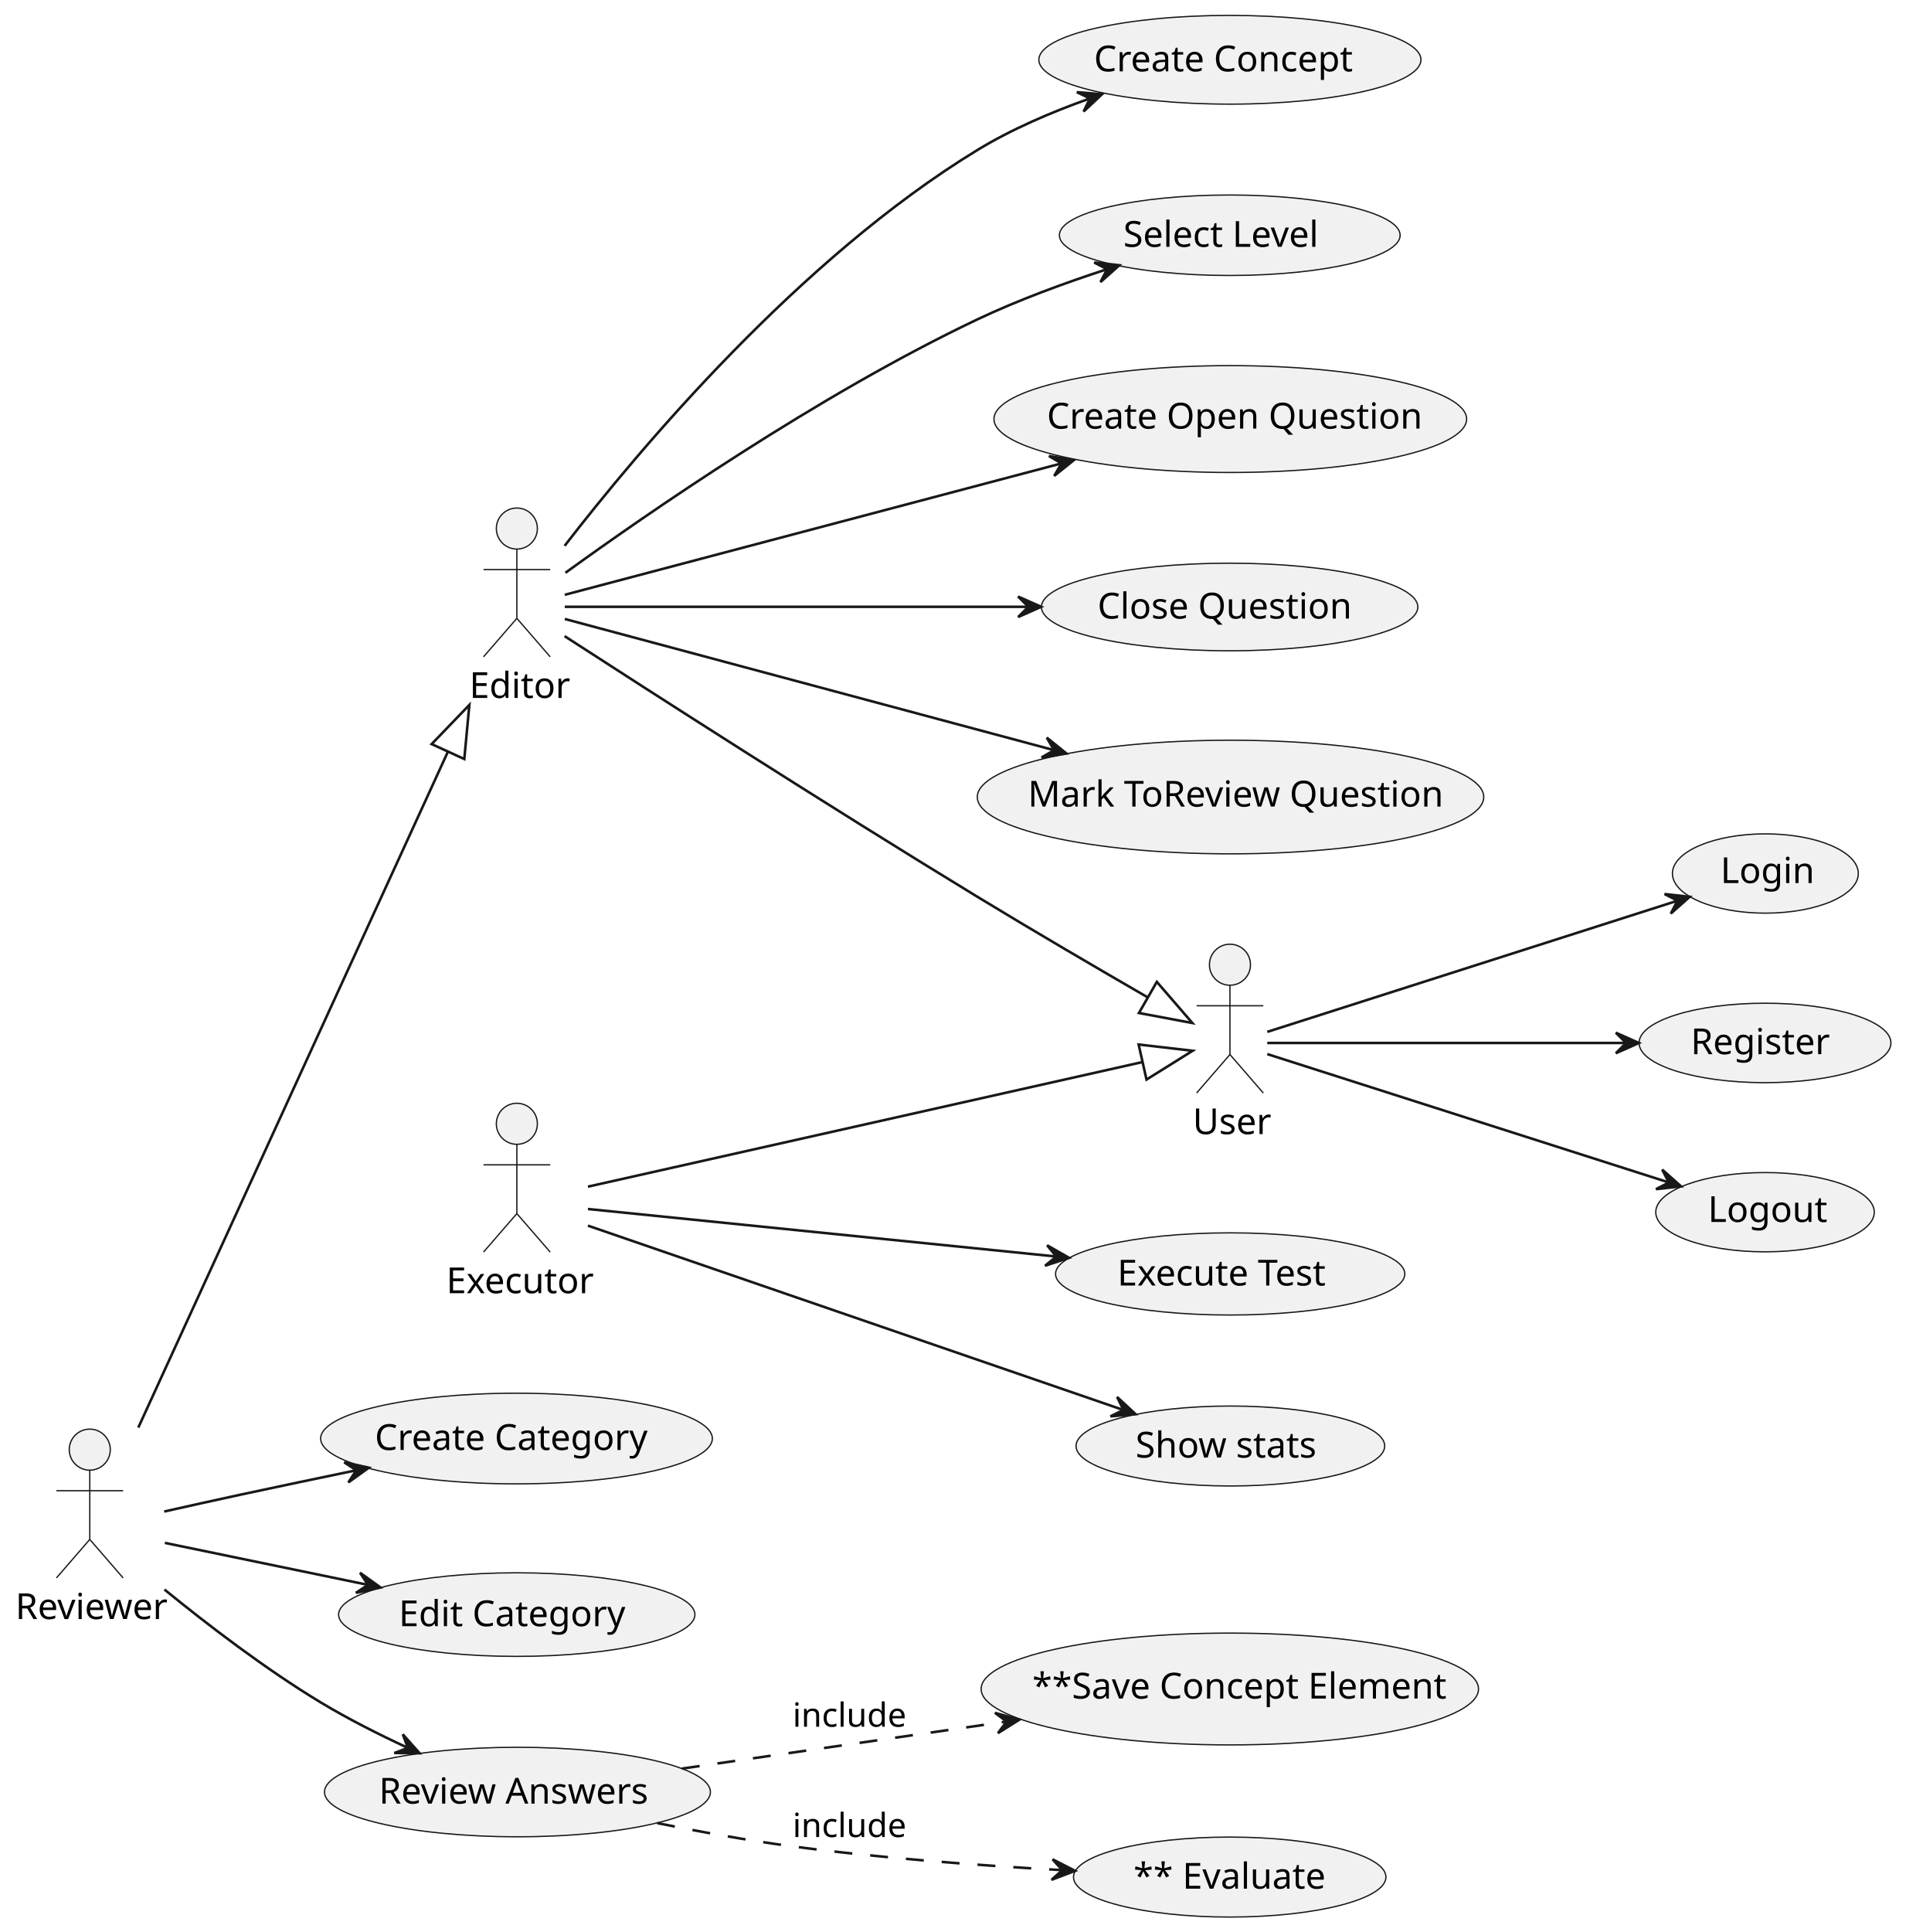
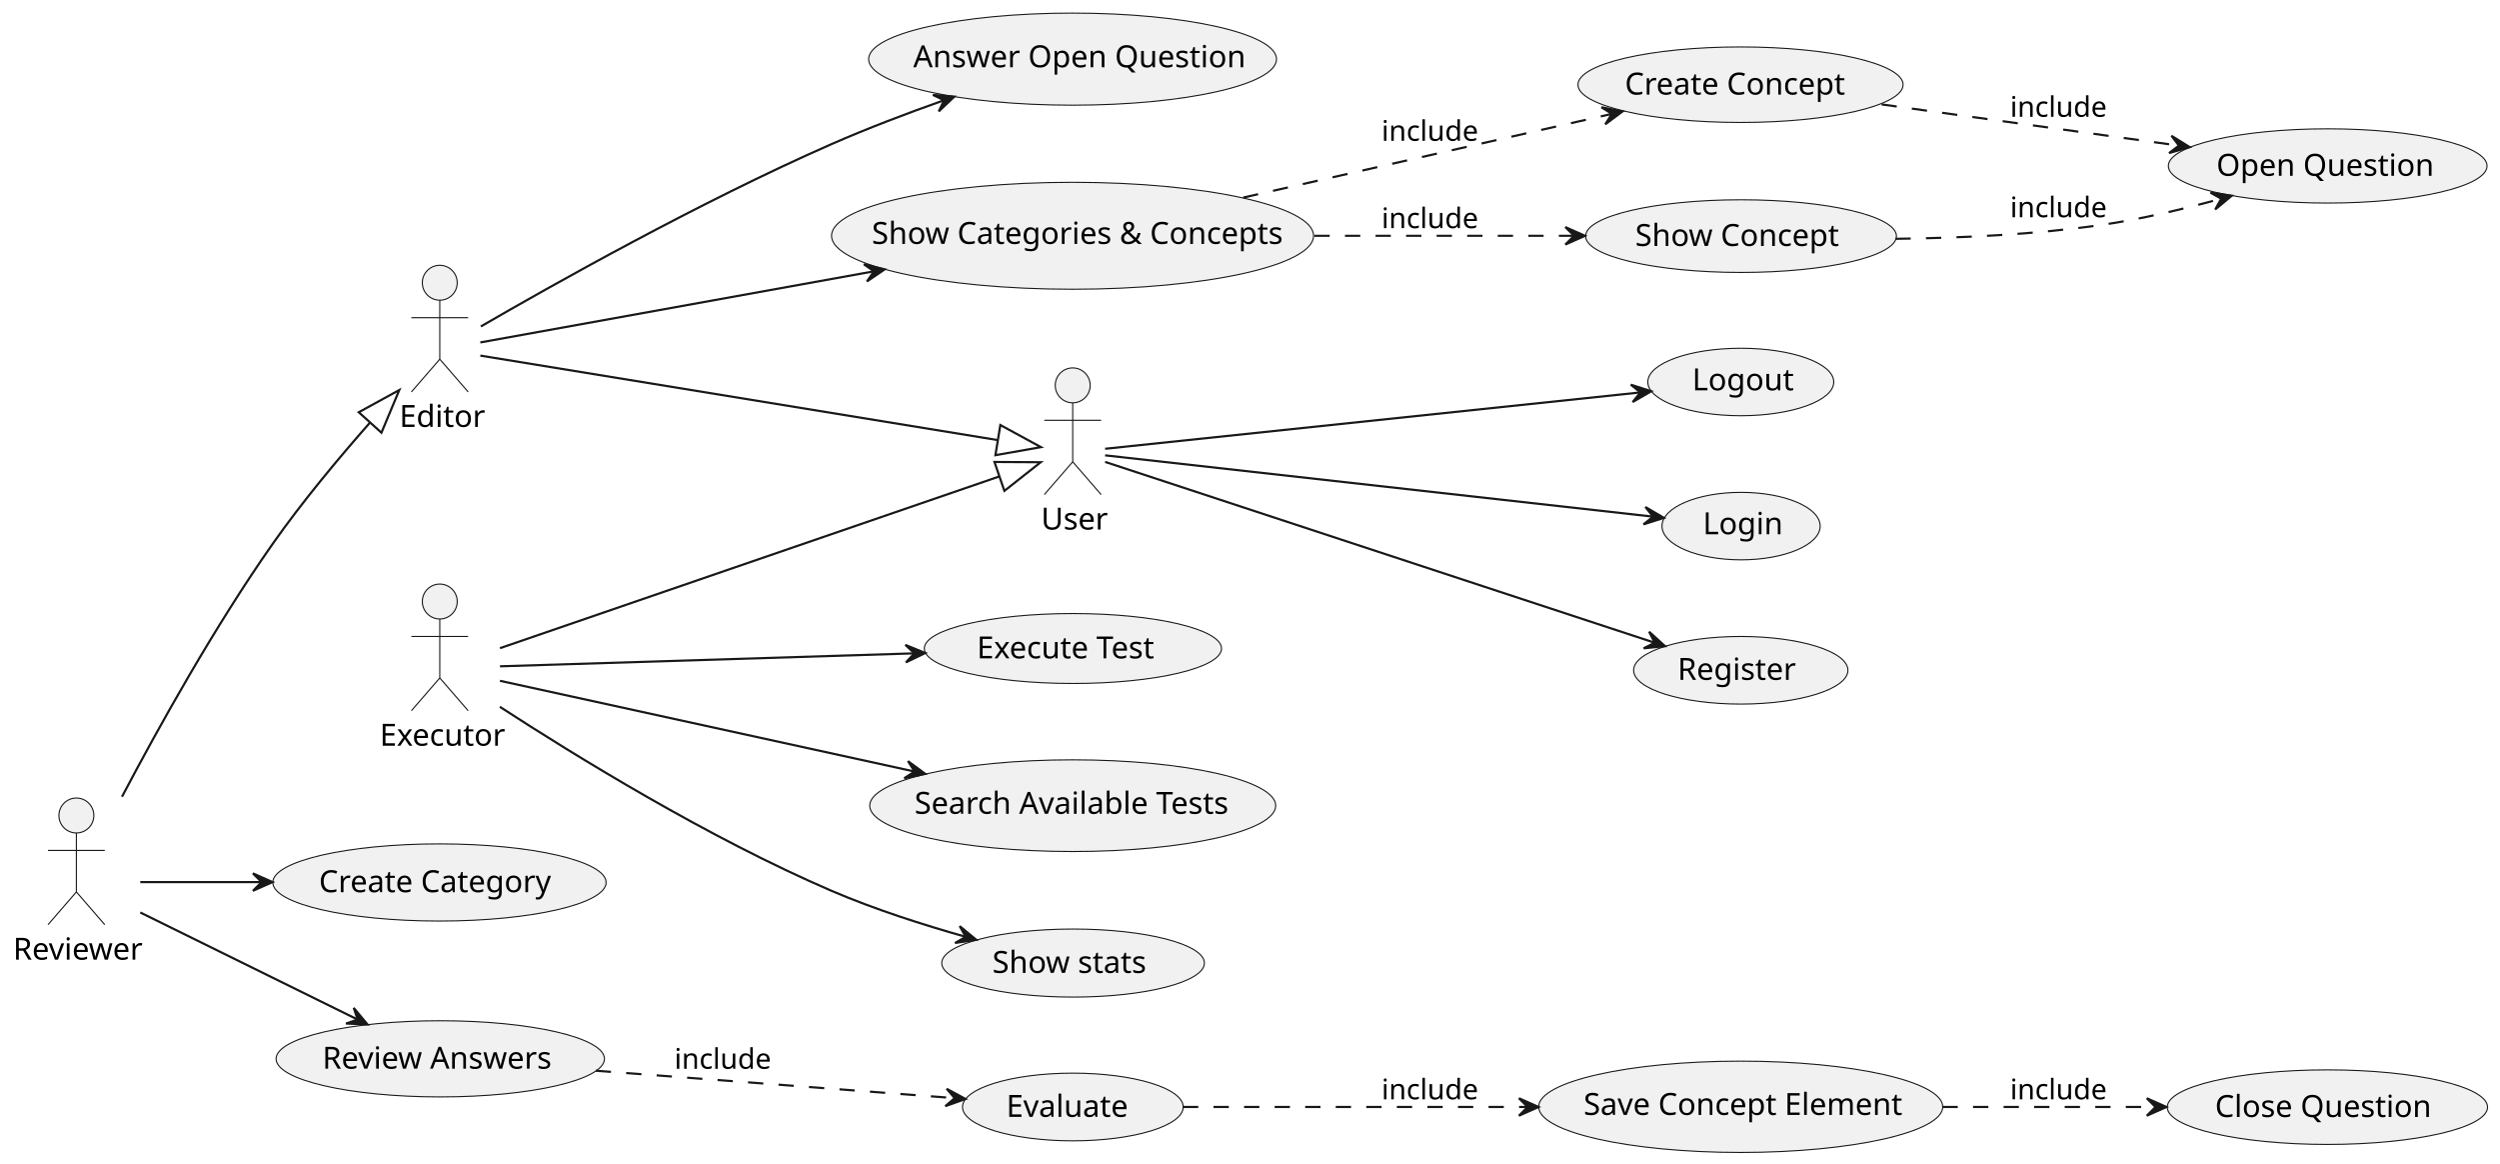
- <svg xmlns="http://www.w3.org/2000/svg" contentStyleType="text/css" height="753px" preserveAspectRatio="none" style="width:743px;height:753px;background:#FFFFFF;" version="1.1" viewBox="0 0 743 753" width="743px" zoomAndPan="magnify">
+ <svg xmlns="http://www.w3.org/2000/svg" contentStyleType="text/css" height="533px" preserveAspectRatio="none" style="width:1145px;height:533px;background:#FFFFFF;" version="1.1" viewBox="0 0 1145 533" width="1145px" zoomAndPan="magnify">
  <defs />
  <g>
    <g id="elem_User">
-       <ellipse cx="479.5" cy="376" fill="#F1F1F1" rx="8" ry="8" style="stroke:#181818;stroke-width:0.5;" />
-       <path d="M479.5,384 L479.5,411 M466.5,392 L492.5,392 M479.5,411 L466.5,426 M479.5,411 L492.5,426 " fill="none" style="stroke:#181818;stroke-width:0.5;" />
-       <text fill="#000000" font-family="sans-serif" font-size="14" lengthAdjust="spacing" textLength="29" x="465" y="442.033">User</text>
+       <ellipse cx="491.5" cy="176.5" fill="#F1F1F1" rx="8" ry="8" style="stroke:#181818;stroke-width:0.5;" />
+       <path d="M491.5,184.5 L491.5,211.5 M478.5,192.5 L504.5,192.5 M491.5,211.5 L478.5,226.5 M491.5,211.5 L504.5,226.5 " fill="none" style="stroke:#181818;stroke-width:0.5;" />
+       <text fill="#000000" font-family="sans-serif" font-size="14" lengthAdjust="spacing" textLength="29" x="477" y="242.533">User</text>
    </g>
    <g id="elem_Editor">
-       <ellipse cx="201.5" cy="206" fill="#F1F1F1" rx="8" ry="8" style="stroke:#181818;stroke-width:0.5;" />
-       <path d="M201.5,214 L201.5,241 M188.5,222 L214.5,222 M201.5,241 L188.5,256 M201.5,241 L214.5,256 " fill="none" style="stroke:#181818;stroke-width:0.5;" />
-       <text fill="#000000" font-family="sans-serif" font-size="14" lengthAdjust="spacing" textLength="37" x="183" y="272.033">Editor</text>
+       <ellipse cx="201.5" cy="129.5" fill="#F1F1F1" rx="8" ry="8" style="stroke:#181818;stroke-width:0.5;" />
+       <path d="M201.5,137.5 L201.5,164.5 M188.5,145.5 L214.5,145.5 M201.5,164.5 L188.5,179.5 M201.5,164.5 L214.5,179.5 " fill="none" style="stroke:#181818;stroke-width:0.5;" />
+       <text fill="#000000" font-family="sans-serif" font-size="14" lengthAdjust="spacing" textLength="37" x="183" y="195.533">Editor</text>
    </g>
    <g id="elem_Reviewer">
-       <ellipse cx="35" cy="565" fill="#F1F1F1" rx="8" ry="8" style="stroke:#181818;stroke-width:0.5;" />
-       <path d="M35,573 L35,600 M22,581 L48,581 M35,600 L22,615 M35,600 L48,615 " fill="none" style="stroke:#181818;stroke-width:0.5;" />
-       <text fill="#000000" font-family="sans-serif" font-size="14" lengthAdjust="spacing" textLength="58" x="6" y="631.033">Reviewer</text>
+       <ellipse cx="35" cy="373.5" fill="#F1F1F1" rx="8" ry="8" style="stroke:#181818;stroke-width:0.5;" />
+       <path d="M35,381.5 L35,408.5 M22,389.5 L48,389.5 M35,408.5 L22,423.5 M35,408.5 L48,423.5 " fill="none" style="stroke:#181818;stroke-width:0.5;" />
+       <text fill="#000000" font-family="sans-serif" font-size="14" lengthAdjust="spacing" textLength="58" x="6" y="439.533">Reviewer</text>
    </g>
    <g id="elem_login">
-       <ellipse cx="688.234" cy="340.452" fill="#F1F1F1" rx="36.234" ry="15.452" style="stroke:#181818;stroke-width:0.5;" />
-       <text fill="#000000" font-family="sans-serif" font-size="14" lengthAdjust="spacing" textLength="35" x="670.734" y="344.18">Login</text>
+       <ellipse cx="797.734" cy="240.952" fill="#F1F1F1" rx="36.234" ry="15.452" style="stroke:#181818;stroke-width:0.5;" />
+       <text fill="#000000" font-family="sans-serif" font-size="14" lengthAdjust="spacing" textLength="35" x="780.234" y="244.68">Login</text>
    </g>
    <g id="elem_register">
-       <ellipse cx="688.093" cy="406.487" fill="#F1F1F1" rx="49.093" ry="15.487" style="stroke:#181818;stroke-width:0.5;" />
-       <text fill="#000000" font-family="sans-serif" font-size="14" lengthAdjust="spacing" textLength="53" x="659.138" y="410.881">Register</text>
+       <ellipse cx="797.593" cy="306.987" fill="#F1F1F1" rx="49.093" ry="15.487" style="stroke:#181818;stroke-width:0.5;" />
+       <text fill="#000000" font-family="sans-serif" font-size="14" lengthAdjust="spacing" textLength="53" x="768.638" y="311.381">Register</text>
    </g>
    <g id="elem_logout">
-       <ellipse cx="688.1" cy="472.452" fill="#F1F1F1" rx="42.6" ry="15.452" style="stroke:#181818;stroke-width:0.5;" />
-       <text fill="#000000" font-family="sans-serif" font-size="14" lengthAdjust="spacing" textLength="44" x="665.836" y="476.264">Logout</text>
+       <ellipse cx="797.6" cy="174.952" fill="#F1F1F1" rx="42.6" ry="15.452" style="stroke:#181818;stroke-width:0.5;" />
+       <text fill="#000000" font-family="sans-serif" font-size="14" lengthAdjust="spacing" textLength="44" x="775.336" y="178.764">Logout</text>
+     </g>
+     <g id="elem_showCat">
+       <ellipse cx="491.434" cy="107.987" fill="#F1F1F1" rx="110.434" ry="24.487" style="stroke:#181818;stroke-width:0.5;" />
+       <text fill="#000000" font-family="sans-serif" font-size="14" lengthAdjust="spacing" textLength="184" x="399.434" y="111.715">Show Categories &amp; Concepts</text>
+     </g>
+     <g id="elem_showCon">
+       <ellipse cx="797.711" cy="108.142" fill="#F1F1F1" rx="71.211" ry="16.642" style="stroke:#181818;stroke-width:0.5;" />
+       <text fill="#000000" font-family="sans-serif" font-size="14" lengthAdjust="spacing" textLength="91" x="749.211" y="112.659">Show Concept</text>
    </g>
    <g id="elem_createConcept">
-       <ellipse cx="479.481" cy="23.296" fill="#F1F1F1" rx="74.481" ry="17.296" style="stroke:#181818;stroke-width:0.5;" />
-       <text fill="#000000" font-family="sans-serif" font-size="14" lengthAdjust="spacing" textLength="100" x="426.481" y="27.813">Create Concept</text>
-     </g>
-     <g id="elem_selectLevel">
-       <ellipse cx="479.425" cy="91.685" fill="#F1F1F1" rx="66.425" ry="15.685" style="stroke:#181818;stroke-width:0.5;" />
-       <text fill="#000000" font-family="sans-serif" font-size="14" lengthAdjust="spacing" textLength="77" x="437.925" y="96.202">Select Level</text>
+       <ellipse cx="797.481" cy="38.796" fill="#F1F1F1" rx="74.481" ry="17.296" style="stroke:#181818;stroke-width:0.5;" />
+       <text fill="#000000" font-family="sans-serif" font-size="14" lengthAdjust="spacing" textLength="100" x="744.481" y="43.313">Create Concept</text>
    </g>
    <g id="elem_createQ">
-       <ellipse cx="479.631" cy="163.326" fill="#F1F1F1" rx="92.131" ry="20.826" style="stroke:#181818;stroke-width:0.5;" />
-       <text fill="#000000" font-family="sans-serif" font-size="14" lengthAdjust="spacing" textLength="143" x="408.131" y="167.055">Create Open Question</text>
+       <ellipse cx="1066.511" cy="76.002" fill="#F1F1F1" rx="73.011" ry="17.002" style="stroke:#181818;stroke-width:0.5;" />
+       <text fill="#000000" font-family="sans-serif" font-size="14" lengthAdjust="spacing" textLength="96" x="1015.511" y="80.519">Open Question</text>
    </g>
-     <g id="elem_deleteQ">
-       <ellipse cx="479.376" cy="236.575" fill="#F1F1F1" rx="73.376" ry="17.075" style="stroke:#181818;stroke-width:0.5;" />
-       <text fill="#000000" font-family="sans-serif" font-size="14" lengthAdjust="spacing" textLength="97" x="427.876" y="241.092">Close Question</text>
+     <g id="elem_closeQ">
+       <ellipse cx="1066.376" cy="507.075" fill="#F1F1F1" rx="73.376" ry="17.075" style="stroke:#181818;stroke-width:0.5;" />
+       <text fill="#000000" font-family="sans-serif" font-size="14" lengthAdjust="spacing" textLength="97" x="1014.876" y="511.592">Close Question</text>
+     </g>
+     <g id="elem_searchT">
+       <ellipse cx="491.502" cy="369" fill="#F1F1F1" rx="93.002" ry="21" style="stroke:#181818;stroke-width:0.5;" />
+       <text fill="#000000" font-family="sans-serif" font-size="14" lengthAdjust="spacing" textLength="145" x="419.002" y="372.729">Search Available Tests</text>
    </g>
    <g id="elem_stats">
-       <ellipse cx="479.668" cy="563.584" fill="#F1F1F1" rx="60.169" ry="15.584" style="stroke:#181818;stroke-width:0.5;" />
-       <text fill="#000000" font-family="sans-serif" font-size="14" lengthAdjust="spacing" textLength="68" x="442.668" y="568.1">Show stats</text>
+       <ellipse cx="491.668" cy="441.084" fill="#F1F1F1" rx="60.169" ry="15.584" style="stroke:#181818;stroke-width:0.5;" />
+       <text fill="#000000" font-family="sans-serif" font-size="14" lengthAdjust="spacing" textLength="68" x="454.668" y="445.6">Show stats</text>
    </g>
    <g id="elem_execT">
-       <ellipse cx="479.589" cy="496.518" fill="#F1F1F1" rx="68.089" ry="16.018" style="stroke:#181818;stroke-width:0.5;" />
-       <text fill="#000000" font-family="sans-serif" font-size="14" lengthAdjust="spacing" textLength="82" x="435.589" y="501.034">Execute Test</text>
+       <ellipse cx="491.589" cy="297.018" fill="#F1F1F1" rx="68.089" ry="16.018" style="stroke:#181818;stroke-width:0.5;" />
+       <text fill="#000000" font-family="sans-serif" font-size="14" lengthAdjust="spacing" textLength="82" x="447.589" y="301.534">Execute Test</text>
    </g>
    <g id="elem_createCat">
-       <ellipse cx="201.355" cy="560.671" fill="#F1F1F1" rx="76.355" ry="17.671" style="stroke:#181818;stroke-width:0.5;" />
-       <text fill="#000000" font-family="sans-serif" font-size="14" lengthAdjust="spacing" textLength="105" x="146.123" y="565.125">Create Category</text>
+       <ellipse cx="201.355" cy="404.171" fill="#F1F1F1" rx="76.355" ry="17.671" style="stroke:#181818;stroke-width:0.5;" />
+       <text fill="#000000" font-family="sans-serif" font-size="14" lengthAdjust="spacing" textLength="105" x="146.123" y="408.625">Create Category</text>
    </g>
-     <g id="elem_editC">
-       <ellipse cx="201.457" cy="629.291" fill="#F1F1F1" rx="69.457" ry="16.291" style="stroke:#181818;stroke-width:0.5;" />
-       <text fill="#000000" font-family="sans-serif" font-size="14" lengthAdjust="spacing" textLength="86" x="155.457" y="633.808">Edit Category</text>
+     <g id="elem_answerQ">
+       <ellipse cx="491.438" cy="27.088" fill="#F1F1F1" rx="93.438" ry="21.088" style="stroke:#181818;stroke-width:0.5;" />
+       <text fill="#000000" font-family="sans-serif" font-size="14" lengthAdjust="spacing" textLength="146" x="418.438" y="30.816">Answer Open Question</text>
    </g>
-     <g id="elem_markQ">
-       <ellipse cx="479.724" cy="310.645" fill="#F1F1F1" rx="98.724" ry="22.145" style="stroke:#181818;stroke-width:0.5;" />
-       <text fill="#000000" font-family="sans-serif" font-size="14" lengthAdjust="spacing" textLength="158" x="400.724" y="314.373">Mark ToReview Question</text>
-     </g>
-     <g id="elem_rejectA">
-       <ellipse cx="479.407" cy="731.589" fill="#F1F1F1" rx="60.907" ry="15.589" style="stroke:#181818;stroke-width:0.5;" />
-       <text fill="#000000" font-family="sans-serif" font-size="14" lengthAdjust="spacing" textLength="69" x="441.907" y="736.106">** Evaluate</text>
+     <g id="elem_eval">
+       <ellipse cx="491.565" cy="507.001" fill="#F1F1F1" rx="50.565" ry="15.501" style="stroke:#181818;stroke-width:0.5;" />
+       <text fill="#000000" font-family="sans-serif" font-size="14" lengthAdjust="spacing" textLength="55" x="461.074" y="511.516">Evaluate</text>
    </g>
    <g id="elem_reviewQ">
-       <ellipse cx="201.726" cy="698.445" fill="#F1F1F1" rx="75.226" ry="17.445" style="stroke:#181818;stroke-width:0.5;" />
-       <text fill="#000000" font-family="sans-serif" font-size="14" lengthAdjust="spacing" textLength="102" x="147.726" y="702.962">Review Answers</text>
+       <ellipse cx="201.726" cy="484.945" fill="#F1F1F1" rx="75.226" ry="17.445" style="stroke:#181818;stroke-width:0.5;" />
+       <text fill="#000000" font-family="sans-serif" font-size="14" lengthAdjust="spacing" textLength="102" x="147.726" y="489.462">Review Answers</text>
    </g>
-     <g id="elem_publishQ">
-       <ellipse cx="479.452" cy="658.29" fill="#F1F1F1" rx="96.953" ry="21.791" style="stroke:#181818;stroke-width:0.5;" />
-       <text fill="#000000" font-family="sans-serif" font-size="14" lengthAdjust="spacing" textLength="154" x="402.452" y="662.019">**Save Concept Element</text>
+     <g id="elem_saveToC">
+       <ellipse cx="797.566" cy="506.913" fill="#F1F1F1" rx="92.566" ry="20.913" style="stroke:#181818;stroke-width:0.5;" />
+       <text fill="#000000" font-family="sans-serif" font-size="14" lengthAdjust="spacing" textLength="144" x="725.566" y="510.642">Save Concept Element</text>
    </g>
    <g id="elem_Executor">
-       <ellipse cx="201.5" cy="438" fill="#F1F1F1" rx="8" ry="8" style="stroke:#181818;stroke-width:0.5;" />
-       <path d="M201.5,446 L201.5,473 M188.5,454 L214.5,454 M201.5,473 L188.5,488 M201.5,473 L214.5,488 " fill="none" style="stroke:#181818;stroke-width:0.5;" />
-       <text fill="#000000" font-family="sans-serif" font-size="14" lengthAdjust="spacing" textLength="55" x="174" y="504.033">Executor</text>
+       <ellipse cx="201.5" cy="275.5" fill="#F1F1F1" rx="8" ry="8" style="stroke:#181818;stroke-width:0.5;" />
+       <path d="M201.5,283.5 L201.5,310.5 M188.5,291.5 L214.5,291.5 M201.5,310.5 L188.5,325.5 M201.5,310.5 L214.5,325.5 " fill="none" style="stroke:#181818;stroke-width:0.5;" />
+       <text fill="#000000" font-family="sans-serif" font-size="14" lengthAdjust="spacing" textLength="55" x="174" y="341.533">Executor</text>
    </g>
    <g id="link_Editor_User">
-       <path d="M220.11,247.94 C251.98,268.57 321.47,313.27 381,349.5 C403,362.89 428.1,377.55 447.32,388.65 " fill="none" id="Editor-to-User" style="stroke:#181818;stroke-width:1.0;" />
-       <polygon fill="none" points="450.99,382.68,464.85,398.72,444.02,394.82,450.99,382.68" style="stroke:#181818;stroke-width:1.0;" />
+       <path d="M220.08,162.87 C266.97,170.52 395.61,191.51 457.02,201.54 " fill="none" id="Editor-to-User" style="stroke:#181818;stroke-width:1.0;" />
+       <polygon fill="none" points="458.34,194.66,476.95,204.79,456.08,208.48,458.34,194.66" style="stroke:#181818;stroke-width:1.0;" />
    </g>
    <g id="link_Reviewer_Editor">
-       <path d="M53.92,556.4 C83.08,492.76 140.93,366.51 174.57,293.08 " fill="none" id="Reviewer-to-Editor" style="stroke:#181818;stroke-width:1.0;" />
-       <polygon fill="none" points="168.28,290.01,182.98,274.74,181.01,295.84,168.28,290.01" style="stroke:#181818;stroke-width:1.0;" />
+       <path d="M55.89,364.91 C72.81,332.82 98.51,286.71 125,249 C138.47,229.83 155.18,209.81 169.45,193.63 " fill="none" id="Reviewer-to-Editor" style="stroke:#181818;stroke-width:1.0;" />
+       <polygon fill="none" points="164.37,188.81,182.95,178.63,174.77,198.18,164.37,188.81" style="stroke:#181818;stroke-width:1.0;" />
    </g>
    <g id="link_Executor_User">
-       <path d="M229.21,462.5 C279.87,451.12 389.77,426.43 445.16,413.99 " fill="none" id="Executor-to-User" style="stroke:#181818;stroke-width:1.0;" />
-       <polygon fill="none" points="443.9,407.1,464.95,409.54,446.97,420.76,443.9,407.1" style="stroke:#181818;stroke-width:1.0;" />
+       <path d="M229.08,296.86 C281.93,278.69 400.09,238.08 457.68,218.28 " fill="none" id="Executor-to-User" style="stroke:#181818;stroke-width:1.0;" />
+       <polygon fill="none" points="455.64,211.58,476.83,211.7,460.19,224.82,455.64,211.58" style="stroke:#181818;stroke-width:1.0;" />
    </g>
-     <g id="link_Editor_createConcept">
-       <path d="M220.12,212.74 C249.43,174.83 311.86,100.63 381,58.5 C394.38,50.34 409.95,43.68 424.67,38.45 " fill="none" id="Editor-to-createConcept" style="stroke:#181818;stroke-width:1.0;" />
-       <polygon fill="#181818" points="429.63,36.73,419.815,35.914,424.909,38.375,422.448,43.469,429.63,36.73" style="stroke:#181818;stroke-width:1.0;" />
+     <g id="link_Editor_showCat">
+       <path d="M220.08,156.83 C255.19,150.49 336.14,135.87 400.38,124.27 " fill="none" id="Editor-to-showCat" style="stroke:#181818;stroke-width:1.0;" />
+       <polygon fill="#181818" points="405.36,123.37,395.793,121.03,400.439,124.257,397.212,128.903,405.36,123.37" style="stroke:#181818;stroke-width:1.0;" />
    </g>
-     <g id="link_Editor_selectLevel">
-       <path d="M220.44,223.24 C251.73,200.58 318.87,154 381,124.5 C396.95,116.93 415.1,110.29 431.39,104.98 " fill="none" id="Editor-to-selectLevel" style="stroke:#181818;stroke-width:1.0;" />
-       <polygon fill="#181818" points="436.38,103.38,426.589,102.317,431.618,104.905,429.029,109.935,436.38,103.38" style="stroke:#181818;stroke-width:1.0;" />
+     <g id="link_showCat_showCon">
+       <path d="M602.25,108 C641.64,108 685.14,108 720.98,108 " fill="none" id="showCat-to-showCon" style="stroke:#181818;stroke-width:1.0;stroke-dasharray:7.0,7.0;" />
+       <polygon fill="#181818" points="726.21,108,717.21,104,721.21,108,717.21,112,726.21,108" style="stroke:#181818;stroke-width:1.0;" />
+       <text fill="#000000" font-family="sans-serif" font-size="13" lengthAdjust="spacing" textLength="41" x="633" y="104.495">include</text>
    </g>
-     <g id="link_Editor_createQ">
-       <path d="M220.18,231.82 C258.45,221.7 350.57,197.34 413.79,180.62 " fill="none" id="Editor-to-createQ" style="stroke:#181818;stroke-width:1.0;" />
-       <polygon fill="#181818" points="418.67,179.33,408.949,177.746,413.834,180.6,410.981,185.484,418.67,179.33" style="stroke:#181818;stroke-width:1.0;" />
+     <g id="link_showCat_createConcept">
+       <path d="M569.61,90.5 C622.05,78.6 690.35,63.09 738.26,52.22 " fill="none" id="showCat-to-createConcept" style="stroke:#181818;stroke-width:1.0;stroke-dasharray:7.0,7.0;" />
+       <polygon fill="#181818" points="743.41,51.05,733.75,49.131,738.533,52.151,735.512,56.934,743.41,51.05" style="stroke:#181818;stroke-width:1.0;" />
+       <text fill="#000000" font-family="sans-serif" font-size="13" lengthAdjust="spacing" textLength="41" x="633" y="64.495">include</text>
    </g>
-     <g id="link_Editor_deleteQ">
-       <path d="M220.18,236.5 C255.89,236.5 338.46,236.5 400.71,236.5 " fill="none" id="Editor-to-deleteQ" style="stroke:#181818;stroke-width:1.0;" />
-       <polygon fill="#181818" points="405.91,236.5,396.91,232.5,400.91,236.5,396.91,240.5,405.91,236.5" style="stroke:#181818;stroke-width:1.0;" />
+     <g id="link_createConcept_createQ">
+       <path d="M862.11,47.82 C903.17,53.5 956.51,60.9 998.26,66.68 " fill="none" id="createConcept-to-createQ" style="stroke:#181818;stroke-width:1.0;stroke-dasharray:7.0,7.0;" />
+       <polygon fill="#181818" points="1003.29,67.38,994.923,62.184,998.337,66.695,993.827,70.109,1003.29,67.38" style="stroke:#181818;stroke-width:1.0;" />
+       <text fill="#000000" font-family="sans-serif" font-size="13" lengthAdjust="spacing" textLength="41" x="921" y="53.495">include</text>
    </g>
-     <g id="link_Editor_markQ">
-       <path d="M220.18,241.24 C257.87,251.35 347.79,275.46 410.89,292.37 " fill="none" id="Editor-to-markQ" style="stroke:#181818;stroke-width:1.0;" />
-       <polygon fill="#181818" points="415.77,293.68,408.102,287.499,410.938,292.394,406.044,295.23,415.77,293.68" style="stroke:#181818;stroke-width:1.0;" />
+     <g id="link_showCon_createQ">
+       <path d="M868.44,109.37 C897.78,109.04 932.18,107.47 963,103 C980.99,100.39 1000.36,95.78 1017.36,91.09 " fill="none" id="showCon-to-createQ" style="stroke:#181818;stroke-width:1.0;stroke-dasharray:7.0,7.0;" />
+       <polygon fill="#181818" points="1022.56,89.64,1012.812,88.232,1017.748,90.997,1014.983,95.932,1022.56,89.64" style="stroke:#181818;stroke-width:1.0;" />
+       <text fill="#000000" font-family="sans-serif" font-size="13" lengthAdjust="spacing" textLength="41" x="921" y="99.495">include</text>
+     </g>
+     <g id="link_Editor_answerQ">
+       <path d="M220.32,149.52 C251.98,131.16 320.38,92.59 381,66 C397.33,58.84 415.43,51.97 432.14,46.05 " fill="none" id="Editor-to-answerQ" style="stroke:#181818;stroke-width:1.0;" />
+       <polygon fill="#181818" points="437.27,44.25,427.451,43.478,432.556,45.916,430.118,51.021,437.27,44.25" style="stroke:#181818;stroke-width:1.0;" />
    </g>
    <g id="link_User_login">
-       <path d="M494.05,402.17 C526.17,391.9 607.69,365.85 653.83,351.1 " fill="none" id="User-to-login" style="stroke:#181818;stroke-width:1.0;" />
-       <polygon fill="#181818" points="658.73,349.53,648.941,348.448,653.966,351.047,651.367,356.071,658.73,349.53" style="stroke:#181818;stroke-width:1.0;" />
+       <path d="M506.35,208.55 C550.45,213.48 688.65,228.94 757.18,236.6 " fill="none" id="User-to-login" style="stroke:#181818;stroke-width:1.0;" />
+       <polygon fill="#181818" points="762.39,237.19,753.891,232.213,757.421,236.633,753,240.163,762.39,237.19" style="stroke:#181818;stroke-width:1.0;" />
    </g>
    <g id="link_User_register">
-       <path d="M494.05,406.5 C521.93,406.5 587.02,406.5 633.89,406.5 " fill="none" id="User-to-register" style="stroke:#181818;stroke-width:1.0;" />
-       <polygon fill="#181818" points="638.94,406.5,629.94,402.5,633.94,406.5,629.94,410.5,638.94,406.5" style="stroke:#181818;stroke-width:1.0;" />
+       <path d="M506.35,211.56 C550.65,226.13 689.92,271.94 758.12,294.37 " fill="none" id="User-to-register" style="stroke:#181818;stroke-width:1.0;" />
+       <polygon fill="#181818" points="762.9,295.95,755.609,289.329,758.152,294.382,753.1,296.925,762.9,295.95" style="stroke:#181818;stroke-width:1.0;" />
    </g>
    <g id="link_User_logout">
-       <path d="M494.05,410.83 C525.39,420.85 603.76,445.9 650.41,460.81 " fill="none" id="User-to-logout" style="stroke:#181818;stroke-width:1.0;" />
-       <polygon fill="#181818" points="655.38,462.4,648.017,455.859,650.616,460.883,645.591,463.482,655.38,462.4" style="stroke:#181818;stroke-width:1.0;" />
+       <path d="M506.35,205.54 C549.2,201.03 680.92,187.17 751.21,179.77 " fill="none" id="User-to-logout" style="stroke:#181818;stroke-width:1.0;" />
+       <polygon fill="#181818" points="756.58,179.2,747.207,176.174,751.608,179.729,748.053,184.129,756.58,179.2" style="stroke:#181818;stroke-width:1.0;" />
+     </g>
+     <g id="link_Executor_searchT">
+       <path d="M229.08,311.81 C271.81,321.16 357.23,339.85 418.82,353.32 " fill="none" id="Executor-to-searchT" style="stroke:#181818;stroke-width:1.0;" />
+       <polygon fill="#181818" points="423.95,354.44,416.016,348.605,419.066,353.369,414.302,356.419,423.95,354.44" style="stroke:#181818;stroke-width:1.0;" />
    </g>
    <g id="link_Executor_stats">
-       <path d="M229.21,477.7 C277.67,494.37 380.34,529.71 437.64,549.44 " fill="none" id="Executor-to-stats" style="stroke:#181818;stroke-width:1.0;" />
-       <polygon fill="#181818" points="442.71,551.18,435.503,544.467,437.983,549.552,432.898,552.031,442.71,551.18" style="stroke:#181818;stroke-width:1.0;" />
+       <path d="M229.03,323.72 C263.05,345.83 324.43,383.69 381,408 C400.59,416.42 423.02,423.58 442.45,429.06 " fill="none" id="Executor-to-stats" style="stroke:#181818;stroke-width:1.0;" />
+       <polygon fill="#181818" points="447.32,430.42,439.708,424.17,442.5,429.09,437.58,431.882,447.32,430.42" style="stroke:#181818;stroke-width:1.0;" />
    </g>
    <g id="link_Executor_execT">
-       <path d="M229.21,471.21 C270.97,475.45 352.99,483.77 411.55,489.71 " fill="none" id="Executor-to-execT" style="stroke:#181818;stroke-width:1.0;" />
-       <polygon fill="#181818" points="416.78,490.24,408.224,485.362,411.805,489.741,407.426,493.322,416.78,490.24" style="stroke:#181818;stroke-width:1.0;" />
+       <path d="M229.08,305.17 C271.81,303.83 357.23,301.16 418.82,299.24 " fill="none" id="Executor-to-execT" style="stroke:#181818;stroke-width:1.0;" />
+       <polygon fill="#181818" points="423.95,299.08,414.829,295.365,418.952,299.237,415.08,303.361,423.95,299.08" style="stroke:#181818;stroke-width:1.0;" />
    </g>
    <g id="link_Reviewer_createCat">
-       <path d="M64,589.12 C73.52,586.98 84.21,584.61 94,582.5 C108.51,579.38 124.15,576.1 138.86,573.05 " fill="none" id="Reviewer-to-createCat" style="stroke:#181818;stroke-width:1.0;" />
-       <polygon fill="#181818" points="143.81,572.03,134.185,569.943,138.914,573.046,135.811,577.776,143.81,572.03" style="stroke:#181818;stroke-width:1.0;" />
-     </g>
-     <g id="link_Reviewer_editC">
-       <path d="M64.28,601.34 C85.98,605.83 116.67,612.17 143.42,617.7 " fill="none" id="Reviewer-to-editC" style="stroke:#181818;stroke-width:1.0;" />
-       <polygon fill="#181818" points="148.37,618.73,140.368,612.989,143.474,617.716,138.746,620.823,148.37,618.73" style="stroke:#181818;stroke-width:1.0;" />
+       <path d="M64.28,404 C79.78,404 99.85,404 119.8,404 " fill="none" id="Reviewer-to-createCat" style="stroke:#181818;stroke-width:1.0;" />
+       <polygon fill="#181818" points="124.87,404,115.87,400,119.87,404,115.87,408,124.87,404" style="stroke:#181818;stroke-width:1.0;" />
    </g>
    <g id="link_Reviewer_reviewQ">
-       <path d="M64.12,619.53 C81.1,633.37 103.53,650.53 125,663.5 C135.61,669.9 147.58,675.94 158.81,681.15 " fill="none" id="Reviewer-to-reviewQ" style="stroke:#181818;stroke-width:1.0;" />
-       <polygon fill="#181818" points="163.57,683.32,157.032,675.954,159.018,681.251,153.721,683.237,163.57,683.32" style="stroke:#181818;stroke-width:1.0;" />
+       <path d="M64.28,417.92 C91.75,431.45 133.59,452.05 163.65,466.86 " fill="none" id="Reviewer-to-reviewQ" style="stroke:#181818;stroke-width:1.0;" />
+       <polygon fill="#181818" points="168.37,469.18,162.07,461.61,163.887,466.967,158.529,468.783,168.37,469.18" style="stroke:#181818;stroke-width:1.0;" />
    </g>
-     <g id="link_reviewQ_rejectA">
-       <path d="M256.22,710.55 C272.76,713.9 291.06,717.23 308,719.5 C342.9,724.18 382.07,727.1 414.06,728.89 " fill="none" id="reviewQ-to-rejectA" style="stroke:#181818;stroke-width:1.0;stroke-dasharray:7.0,7.0;" />
-       <polygon fill="#181818" points="419.13,729.16,410.36,724.678,414.137,728.889,409.926,732.666,419.13,729.16" style="stroke:#181818;stroke-width:1.0;" />
-       <text fill="#000000" font-family="sans-serif" font-size="13" lengthAdjust="spacing" textLength="41" x="309" y="715.995">include</text>
+     <g id="link_reviewQ_eval">
+       <path d="M272.95,490.38 C323.62,494.25 390.9,499.39 437.15,502.92 " fill="none" id="reviewQ-to-eval" style="stroke:#181818;stroke-width:1.0;stroke-dasharray:7.0,7.0;" />
+       <polygon fill="#181818" points="442.4,503.33,433.735,498.648,437.415,502.944,433.118,506.624,442.4,503.33" style="stroke:#181818;stroke-width:1.0;" />
+       <text fill="#000000" font-family="sans-serif" font-size="13" lengthAdjust="spacing" textLength="41" x="309" y="489.495">include</text>
    </g>
-     <g id="link_reviewQ_publishQ">
-       <path d="M265.82,689.32 C303.37,683.88 351.46,676.91 392.42,670.98 " fill="none" id="reviewQ-to-publishQ" style="stroke:#181818;stroke-width:1.0;stroke-dasharray:7.0,7.0;" />
-       <polygon fill="#181818" points="397.38,670.26,387.901,667.585,392.431,670.973,389.043,675.503,397.38,670.26" style="stroke:#181818;stroke-width:1.0;" />
-       <text fill="#000000" font-family="sans-serif" font-size="13" lengthAdjust="spacing" textLength="41" x="309" y="672.995">include</text>
+     <g id="link_eval_saveToC">
+       <path d="M542.02,507 C584.64,507 647.38,507 699.9,507 " fill="none" id="eval-to-saveToC" style="stroke:#181818;stroke-width:1.0;stroke-dasharray:7.0,7.0;" />
+       <polygon fill="#181818" points="704.95,507,695.95,503,699.95,507,695.95,511,704.95,507" style="stroke:#181818;stroke-width:1.0;" />
+       <text fill="#000000" font-family="sans-serif" font-size="13" lengthAdjust="spacing" textLength="41" x="633" y="503.495">include</text>
+     </g>
+     <g id="link_saveToC_closeQ">
+       <path d="M890.01,507 C921.69,507 956.89,507 987.39,507 " fill="none" id="saveToC-to-closeQ" style="stroke:#181818;stroke-width:1.0;stroke-dasharray:7.0,7.0;" />
+       <polygon fill="#181818" points="992.63,507,983.63,503,987.63,507,983.63,511,992.63,507" style="stroke:#181818;stroke-width:1.0;" />
+       <text fill="#000000" font-family="sans-serif" font-size="13" lengthAdjust="spacing" textLength="41" x="921" y="503.495">include</text>
    </g>
  </g>
</svg>
